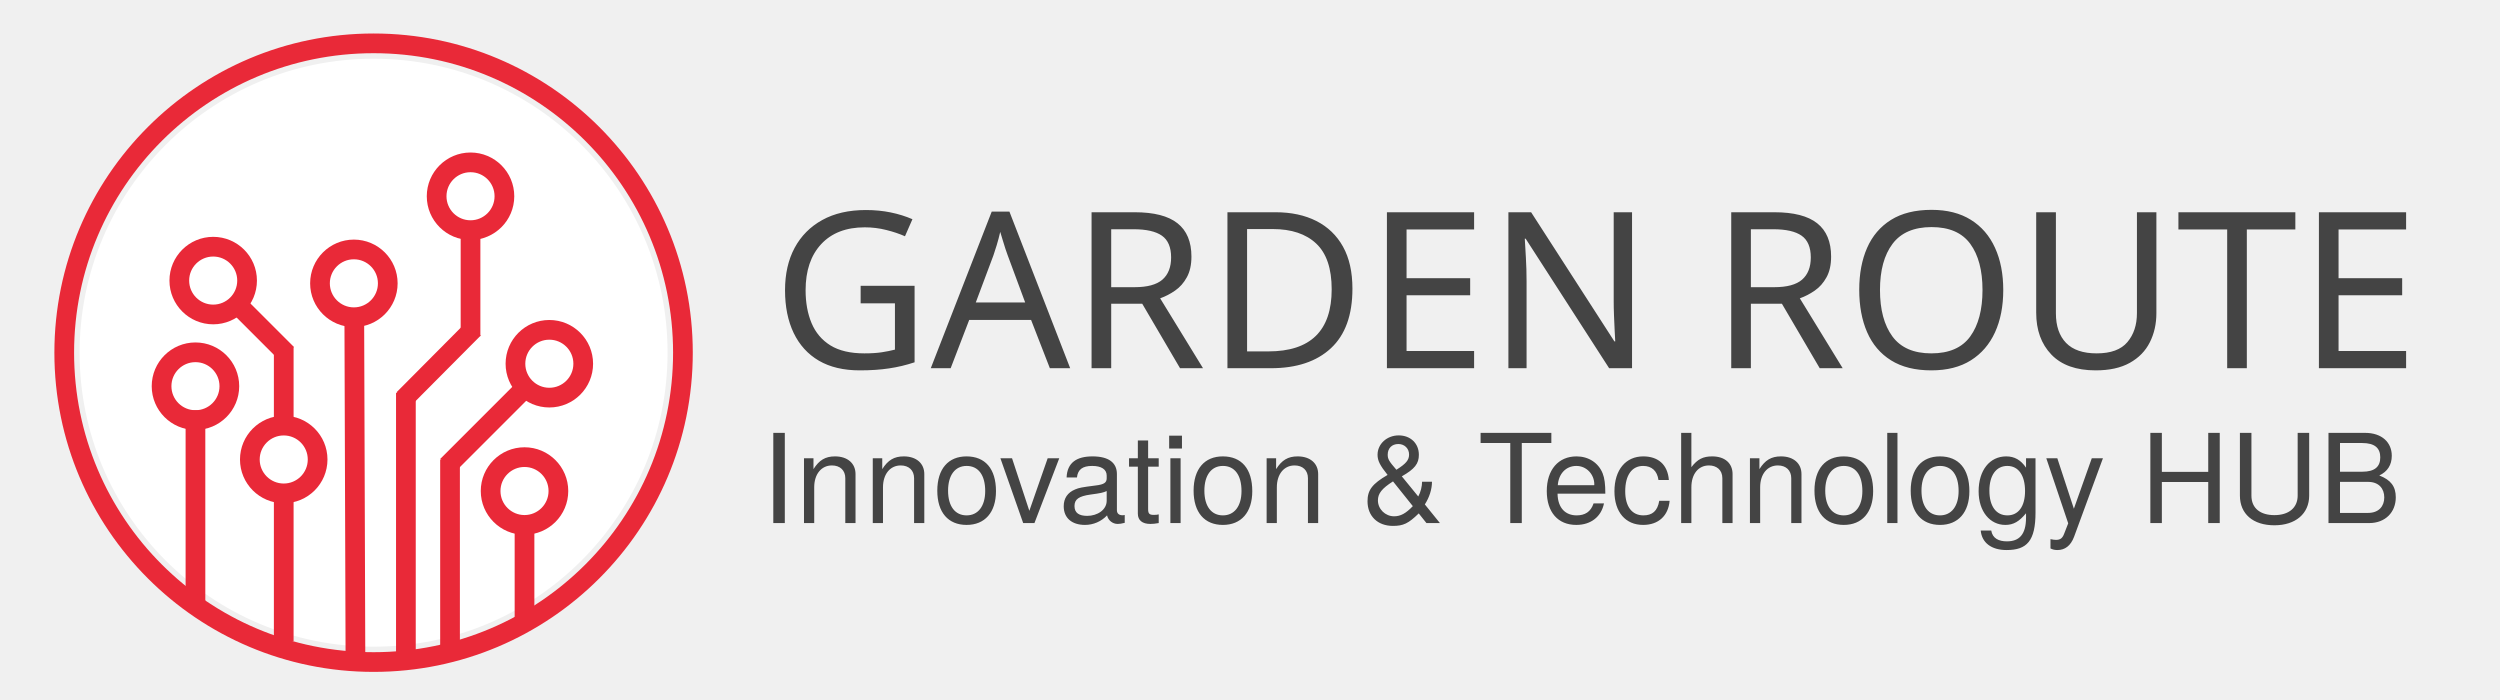
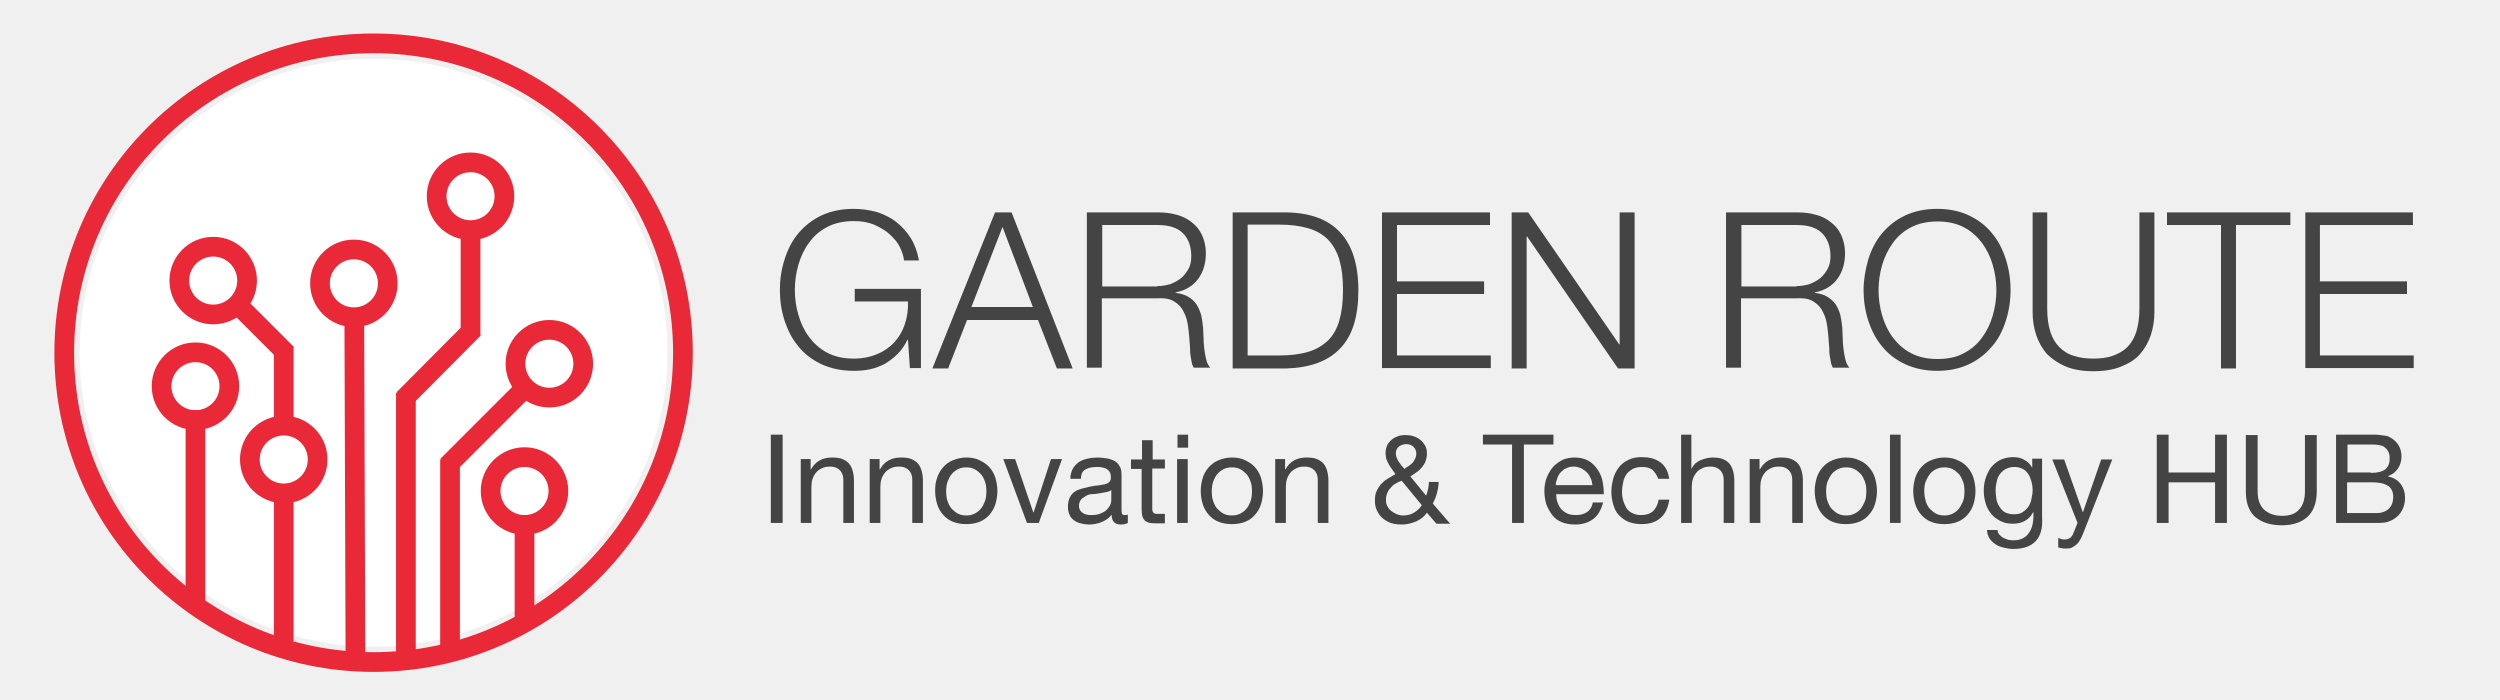
- <svg xmlns="http://www.w3.org/2000/svg" version="1.1" x="0px" y="0px" viewBox="0 0 634.4 177.5" style="enable-background:new 0 0 634.4 177.5;" xml:space="preserve">
+ <svg xmlns="http://www.w3.org/2000/svg" version="1.1" id="Layer_1" x="0px" y="0px" viewBox="0 0 634.4 177.5" style="enable-background:new 0 0 634.4 177.5;" xml:space="preserve">
  <style type="text/css">
	.st0{fill:#FFFFFF;}
	.st1{fill:none;stroke:#E92938;stroke-width:5;stroke-miterlimit:10;}
	.st2{display:none;}
- 	.st3{fill:#FFFFFF;stroke:#000000;stroke-miterlimit:10;}
+ 	.st3{display:inline;fill:#FFFFFF;stroke:#000000;stroke-miterlimit:10;}
	.st4{display:inline;fill:none;}
	.st5{display:inline;fill:none;stroke:#000000;stroke-width:5;stroke-miterlimit:10;}
- 	.st6{fill:#444444;}
- 	.st7{font-family:'HelveticaNeue';}
- 	.st8{font-size:31.391px;}
- 	.st9{font-family:'HelveticaNeue-Light';}
- 	.st10{font-size:55.438px;}
+ 	.st6{enable-background:new    ;}
+ 	.st7{fill:#444444;}
</style>
  <g id="color">
    <circle class="st0" cx="94.8" cy="89.5" r="74.6" />
    <line class="st1" x1="89.9" y1="79" x2="90.2" y2="168" />
    <line class="st1" x1="114.2" y1="164.9" x2="114.2" y2="116.6" />
    <line class="st1" x1="134.1" y1="97.6" x2="113.5" y2="118.2" />
    <circle class="st1" cx="139.4" cy="92.3" r="8.6" />
    <line class="st1" x1="103" y1="167.5" x2="103" y2="99.7" />
    <line class="st1" x1="120.2" y1="83.4" x2="102.4" y2="101.3" />
    <line class="st1" x1="119.4" y1="58.3" x2="119.4" y2="85.3" />
    <circle class="st1" cx="119.4" cy="49.8" r="8.6" />
    <line class="st1" x1="72" y1="162.7" x2="72" y2="124" />
    <line class="st1" x1="72" y1="88" x2="72" y2="108.1" />
    <line class="st1" x1="58.6" y1="75.6" x2="72.8" y2="89.8" />
    <line class="st1" x1="49.6" y1="153.6" x2="49.6" y2="104.1" />
    <line class="st1" x1="133.1" y1="159" x2="133.1" y2="132.5" />
    <circle class="st1" cx="133.1" cy="124.6" r="8.6" />
    <circle class="st1" cx="89.8" cy="71.9" r="8.6" />
    <circle class="st1" cx="72" cy="116.6" r="8.6" />
    <circle class="st1" cx="54.1" cy="71.2" r="8.6" />
    <circle class="st1" cx="49.6" cy="98" r="8.6" />
    <circle class="st1" cx="94.8" cy="89.5" r="78.5" />
  </g>
  <g id="black" class="st2">
    <circle class="st3" cx="94.8" cy="89.5" r="74.6" />
-     <rect x="332" y="163.4" class="st4" width="5.8" height="0" />
+     <polygon class="st4" points="332,163.4 337.8,163.4 337.8,163.4  " />
    <line class="st5" x1="88.8" y1="79.2" x2="89.2" y2="168.2" />
    <line class="st5" x1="113.2" y1="165.1" x2="113.2" y2="116.8" />
    <line class="st5" x1="133.1" y1="97.8" x2="112.5" y2="118.4" />
    <circle class="st5" cx="138.4" cy="92.5" r="8.6" />
    <line class="st5" x1="102" y1="167.7" x2="102" y2="100" />
    <line class="st5" x1="119.2" y1="83.6" x2="101.3" y2="101.5" />
    <line class="st5" x1="118.4" y1="58.6" x2="118.4" y2="85.5" />
    <circle class="st5" cx="118.4" cy="50" r="8.6" />
    <line class="st5" x1="71" y1="162.9" x2="71" y2="124.2" />
    <line class="st5" x1="71" y1="88.2" x2="71" y2="108.3" />
    <line class="st5" x1="57.6" y1="75.9" x2="71.7" y2="90" />
    <line class="st5" x1="48.5" y1="153.8" x2="48.5" y2="104.3" />
    <line class="st5" x1="132" y1="159.2" x2="132" y2="132.8" />
    <circle class="st5" cx="132" cy="124.9" r="8.6" />
    <circle class="st5" cx="88.8" cy="72.1" r="8.6" />
    <circle class="st5" cx="71" cy="116.8" r="8.6" />
    <circle class="st5" cx="53.1" cy="71.4" r="8.6" />
    <circle class="st5" cx="48.5" cy="98.2" r="8.6" />
    <circle class="st5" cx="93.8" cy="89.7" r="78.5" />
  </g>
  <g id="text">
-     <text transform="matrix(1 0 0 1 193.0909 132.7347)" class="st6 st7 st8">Innovation &amp; Technology HUB</text>
-     <text transform="matrix(1 0 0 1 195.8346 93.4378)" class="st6 st9 st10">GARDEN ROUTE</text>
+     <g class="st6">
+       <path class="st7" d="M198.6,110.3v22.4h-3v-22.4H198.6z" />
+       <path class="st7" d="M205.7,116.5v2.6h0.1c1.1-2,2.9-3,5.3-3c1.1,0,2,0.1,2.7,0.4s1.3,0.7,1.7,1.2c0.4,0.5,0.7,1.1,0.9,1.9    c0.2,0.7,0.3,1.5,0.3,2.4v10.7H214v-11c0-1-0.3-1.8-0.9-2.4c-0.6-0.6-1.4-0.9-2.4-0.9c-0.8,0-1.5,0.1-2.1,0.4    c-0.6,0.3-1.1,0.6-1.5,1.1c-0.4,0.5-0.7,1-0.9,1.6c-0.2,0.6-0.3,1.3-0.3,2v9.2h-2.7v-16.2H205.7z" />
+       <path class="st7" d="M223.2,116.5v2.6h0.1c1.1-2,2.9-3,5.3-3c1.1,0,2,0.1,2.7,0.4s1.3,0.7,1.7,1.2c0.4,0.5,0.7,1.1,0.9,1.9    c0.2,0.7,0.3,1.5,0.3,2.4v10.7h-2.7v-11c0-1-0.3-1.8-0.9-2.4c-0.6-0.6-1.4-0.9-2.4-0.9c-0.8,0-1.5,0.1-2.1,0.4    c-0.6,0.3-1.1,0.6-1.5,1.1c-0.4,0.5-0.7,1-0.9,1.6c-0.2,0.6-0.3,1.3-0.3,2v9.2h-2.7v-16.2H223.2z" />
+       <path class="st7" d="M237.8,121.3c0.3-1,0.8-1.9,1.5-2.7c0.7-0.8,1.5-1.4,2.5-1.8c1-0.4,2.1-0.7,3.4-0.7c1.3,0,2.4,0.2,3.4,0.7    s1.8,1,2.5,1.8c0.7,0.8,1.2,1.7,1.5,2.7c0.3,1,0.5,2.2,0.5,3.3c0,1.2-0.2,2.3-0.5,3.3c-0.3,1-0.8,1.9-1.5,2.7    c-0.7,0.8-1.5,1.4-2.5,1.8s-2.1,0.6-3.4,0.6c-1.3,0-2.4-0.2-3.4-0.6c-1-0.4-1.8-1-2.5-1.8c-0.7-0.8-1.2-1.7-1.5-2.7    c-0.3-1-0.5-2.1-0.5-3.3C237.3,123.4,237.4,122.3,237.8,121.3z M240.5,127.3c0.3,0.8,0.6,1.4,1.1,1.9c0.5,0.5,1,0.9,1.6,1.2    c0.6,0.3,1.3,0.4,2,0.4s1.3-0.1,2-0.4c0.6-0.3,1.2-0.7,1.6-1.2c0.5-0.5,0.8-1.2,1.1-1.9c0.3-0.8,0.4-1.6,0.4-2.6s-0.1-1.9-0.4-2.6    c-0.3-0.8-0.6-1.4-1.1-1.9c-0.5-0.5-1-0.9-1.6-1.2c-0.6-0.3-1.3-0.4-2-0.4s-1.3,0.1-2,0.4c-0.6,0.3-1.2,0.7-1.6,1.2    c-0.5,0.5-0.8,1.2-1.1,1.9c-0.3,0.8-0.4,1.6-0.4,2.6S240.2,126.5,240.5,127.3z" />
+       <path class="st7" d="M260.6,132.7l-6-16.2h3l4.6,13.5h0.1l4.4-13.5h2.8l-5.9,16.2H260.6z" />
+       <path class="st7" d="M286.2,132.7c-0.5,0.3-1.1,0.4-1.9,0.4c-0.7,0-1.2-0.2-1.6-0.6s-0.6-1-0.6-1.9c-0.7,0.9-1.6,1.5-2.6,1.9    s-2,0.6-3.2,0.6c-0.7,0-1.4-0.1-2.1-0.3c-0.7-0.2-1.2-0.4-1.7-0.8c-0.5-0.4-0.9-0.8-1.1-1.4c-0.3-0.6-0.4-1.3-0.4-2.1    c0-0.9,0.2-1.7,0.5-2.3c0.3-0.6,0.7-1.1,1.2-1.4c0.5-0.4,1.1-0.6,1.8-0.8s1.3-0.3,2-0.5c0.7-0.1,1.4-0.3,2.1-0.3    c0.7-0.1,1.2-0.2,1.7-0.3c0.5-0.1,0.9-0.3,1.2-0.6s0.4-0.6,0.4-1.1c0-0.6-0.1-1.1-0.3-1.4c-0.2-0.4-0.5-0.6-0.8-0.8    c-0.3-0.2-0.7-0.3-1.2-0.4c-0.4-0.1-0.9-0.1-1.3-0.1c-1.1,0-2.1,0.2-2.8,0.6c-0.8,0.4-1.2,1.2-1.2,2.4h-2.7c0-1,0.3-1.9,0.6-2.5    c0.4-0.7,0.9-1.2,1.5-1.7c0.6-0.4,1.3-0.7,2.2-0.9c0.8-0.2,1.7-0.3,2.6-0.3c0.7,0,1.5,0.1,2.2,0.2c0.7,0.1,1.4,0.3,2,0.6    c0.6,0.3,1.1,0.8,1.4,1.4c0.4,0.6,0.5,1.3,0.5,2.3v8.3c0,0.6,0,1.1,0.1,1.4c0.1,0.3,0.3,0.4,0.7,0.4c0.2,0,0.5,0,0.8-0.1V132.7z     M281.9,124.4c-0.3,0.3-0.8,0.4-1.3,0.5c-0.5,0.1-1.1,0.2-1.7,0.3c-0.6,0.1-1.2,0.2-1.8,0.2s-1.2,0.2-1.6,0.5s-0.9,0.5-1.2,0.9    c-0.3,0.4-0.5,0.9-0.5,1.6c0,0.4,0.1,0.8,0.3,1.1c0.2,0.3,0.4,0.5,0.7,0.7c0.3,0.2,0.6,0.3,1,0.4c0.4,0.1,0.8,0.1,1.2,0.1    c0.9,0,1.6-0.1,2.3-0.4s1.1-0.5,1.5-0.9c0.4-0.4,0.7-0.8,0.9-1.2c0.2-0.4,0.3-0.8,0.3-1.2V124.4z" />
+       <path class="st7" d="M295.6,116.5v2.4h-3.2v10.1c0,0.3,0,0.6,0.1,0.8s0.2,0.3,0.3,0.4c0.1,0.1,0.4,0.2,0.6,0.2c0.3,0,0.6,0,1,0    h1.2v2.4h-2c-0.7,0-1.3,0-1.8-0.1c-0.5-0.1-0.9-0.3-1.2-0.5c-0.3-0.3-0.5-0.6-0.7-1.1c-0.1-0.5-0.2-1.1-0.2-1.8v-10.3H287v-2.4    h2.8v-4.9h2.7v4.9H295.6z" />
+       <path class="st7" d="M298.8,113.6v-3.3h2.7v3.3H298.8z M301.4,116.5v16.2h-2.7v-16.2H301.4z" />
+       <path class="st7" d="M305.2,121.3c0.3-1,0.8-1.9,1.5-2.7c0.7-0.8,1.5-1.4,2.5-1.8c1-0.4,2.1-0.7,3.4-0.7c1.3,0,2.4,0.2,3.4,0.7    s1.8,1,2.5,1.8s1.2,1.7,1.5,2.7c0.3,1,0.5,2.2,0.5,3.3c0,1.2-0.2,2.3-0.5,3.3s-0.8,1.9-1.5,2.7c-0.7,0.8-1.5,1.4-2.5,1.8    s-2.1,0.6-3.4,0.6c-1.3,0-2.4-0.2-3.4-0.6c-1-0.4-1.8-1-2.5-1.8c-0.7-0.8-1.2-1.7-1.5-2.7c-0.3-1-0.5-2.1-0.5-3.3    C304.7,123.4,304.9,122.3,305.2,121.3z M307.9,127.3c0.3,0.8,0.6,1.4,1.1,1.9c0.5,0.5,1,0.9,1.6,1.2c0.6,0.3,1.3,0.4,2,0.4    s1.3-0.1,2-0.4c0.6-0.3,1.2-0.7,1.6-1.2c0.5-0.5,0.8-1.2,1.1-1.9c0.3-0.8,0.4-1.6,0.4-2.6s-0.1-1.9-0.4-2.6    c-0.3-0.8-0.6-1.4-1.1-1.9c-0.5-0.5-1-0.9-1.6-1.2c-0.6-0.3-1.3-0.4-2-0.4s-1.3,0.1-2,0.4c-0.6,0.3-1.2,0.7-1.6,1.2    c-0.5,0.5-0.8,1.2-1.1,1.9c-0.3,0.8-0.4,1.6-0.4,2.6S307.6,126.5,307.9,127.3z" />
+       <path class="st7" d="M326.1,116.5v2.6h0.1c1.1-2,2.9-3,5.3-3c1.1,0,2,0.1,2.7,0.4c0.7,0.3,1.3,0.7,1.7,1.2    c0.4,0.5,0.7,1.1,0.9,1.9c0.2,0.7,0.3,1.5,0.3,2.4v10.7h-2.7v-11c0-1-0.3-1.8-0.9-2.4c-0.6-0.6-1.4-0.9-2.4-0.9    c-0.8,0-1.5,0.1-2.1,0.4s-1.1,0.6-1.5,1.1c-0.4,0.5-0.7,1-0.9,1.6c-0.2,0.6-0.3,1.3-0.3,2v9.2h-2.7v-16.2H326.1z" />
+       <path class="st7" d="M359.4,132.3c-1.2,0.5-2.4,0.8-3.6,0.8c-1.5,0-2.7-0.2-3.6-0.7c-0.9-0.5-1.6-1-2.1-1.7s-0.8-1.3-1-2    c-0.2-0.7-0.2-1.3-0.2-1.7c0-0.9,0.1-1.7,0.4-2.3c0.3-0.7,0.7-1.3,1.1-1.8c0.5-0.5,1-1,1.7-1.4s1.3-0.8,2-1.2    c-0.3-0.4-0.6-0.9-0.9-1.3s-0.6-0.8-0.8-1.2c-0.2-0.4-0.4-0.8-0.6-1.3c-0.1-0.4-0.2-1-0.2-1.5c0-0.6,0.1-1.2,0.3-1.7    c0.2-0.6,0.5-1,1-1.5c0.4-0.4,1-0.8,1.6-1c0.6-0.3,1.3-0.4,2.2-0.4c0.7,0,1.4,0.1,2,0.3s1.2,0.5,1.7,0.9c0.5,0.4,0.9,0.9,1.2,1.4    s0.5,1.2,0.5,2c0,0.7-0.1,1.3-0.3,1.9c-0.2,0.6-0.5,1.1-0.9,1.6c-0.4,0.5-0.8,0.9-1.4,1.3c-0.5,0.4-1,0.7-1.6,1.1l4,4.9    c0.4-1.2,0.7-2.3,0.7-3.5h2.5c-0.1,0.7-0.1,1.2-0.2,1.7s-0.2,0.9-0.3,1.3c-0.1,0.4-0.3,0.8-0.4,1.2c-0.2,0.4-0.4,0.8-0.6,1.3    l4.4,5.1h-3.5l-2.4-2.8C361.5,131,360.5,131.8,359.4,132.3z M354,122.8c-0.5,0.3-0.9,0.7-1.2,1.1c-0.4,0.4-0.6,0.8-0.8,1.3    c-0.2,0.5-0.3,1.1-0.3,1.7c0,0.6,0.1,1.1,0.4,1.6c0.2,0.5,0.6,0.9,1,1.2c0.4,0.3,0.9,0.6,1.4,0.8c0.5,0.2,1,0.3,1.6,0.3    c1,0,1.9-0.2,2.7-0.7s1.5-1.1,2-1.9l-5.1-6.2C355,122.2,354.5,122.5,354,122.8z M357.4,118.3c0.4-0.3,0.7-0.5,1-0.8    c0.3-0.3,0.5-0.7,0.7-1.1c0.2-0.4,0.3-0.8,0.3-1.3c0-0.6-0.2-1.2-0.7-1.7c-0.5-0.5-1.1-0.7-1.9-0.7c-0.6,0-1.2,0.2-1.8,0.6    c-0.5,0.4-0.8,1-0.8,1.8c0,0.3,0.1,0.7,0.2,1c0.1,0.3,0.3,0.7,0.5,1c0.2,0.3,0.4,0.6,0.7,1c0.3,0.3,0.5,0.6,0.8,0.9    C356.7,118.7,357,118.5,357.4,118.3z" />
+       <path class="st7" d="M376.3,112.8v-2.5h17.9v2.5h-7.5v19.9h-3v-19.9H376.3z" />
+       <path class="st7" d="M404.3,131.7c-1.2,0.9-2.7,1.4-4.6,1.4c-1.3,0-2.4-0.2-3.4-0.6c-1-0.4-1.8-1-2.4-1.8    c-0.6-0.8-1.1-1.7-1.5-2.7c-0.3-1-0.5-2.2-0.5-3.4c0-1.2,0.2-2.4,0.6-3.4s0.9-1.9,1.6-2.7c0.7-0.8,1.5-1.3,2.4-1.8    c0.9-0.4,2-0.6,3.1-0.6c1.4,0,2.6,0.3,3.6,0.9c1,0.6,1.7,1.4,2.3,2.3c0.6,0.9,1,1.9,1.2,3c0.2,1.1,0.3,2.1,0.3,3.1h-12.1    c0,0.7,0.1,1.4,0.3,2c0.2,0.6,0.5,1.2,0.9,1.7c0.4,0.5,1,0.9,1.6,1.2s1.4,0.4,2.3,0.4c1.1,0,2.1-0.3,2.8-0.8    c0.7-0.5,1.2-1.3,1.4-2.4h2.6C406.3,129.4,405.5,130.8,404.3,131.7z M403.6,121.3c-0.2-0.6-0.6-1.1-1-1.5c-0.4-0.4-0.9-0.7-1.4-1    c-0.6-0.2-1.2-0.4-1.8-0.4c-0.7,0-1.3,0.1-1.9,0.4c-0.6,0.2-1,0.6-1.4,1c-0.4,0.4-0.7,0.9-0.9,1.5c-0.2,0.6-0.4,1.1-0.4,1.8h9.3    C404,122.4,403.9,121.8,403.6,121.3z" />
+       <path class="st7" d="M419.4,119.3c-0.7-0.6-1.6-0.8-2.7-0.8c-1,0-1.8,0.2-2.4,0.5c-0.6,0.4-1.2,0.8-1.6,1.4    c-0.4,0.6-0.7,1.3-0.8,2c-0.2,0.8-0.3,1.6-0.3,2.4c0,0.8,0.1,1.5,0.3,2.2c0.2,0.7,0.5,1.3,0.8,1.9c0.4,0.6,0.9,1,1.5,1.3    c0.6,0.3,1.3,0.5,2.2,0.5c1.3,0,2.3-0.3,3.1-1c0.7-0.7,1.2-1.7,1.4-2.9h2.7c-0.3,2-1,3.6-2.2,4.6c-1.2,1.1-2.8,1.6-4.9,1.6    c-1.2,0-2.3-0.2-3.3-0.6s-1.7-1-2.4-1.7s-1.1-1.6-1.4-2.6c-0.3-1-0.5-2.1-0.5-3.3s0.2-2.3,0.5-3.4c0.3-1.1,0.8-2,1.4-2.8    c0.6-0.8,1.4-1.4,2.4-1.9s2.1-0.7,3.4-0.7c0.9,0,1.8,0.1,2.6,0.3c0.8,0.2,1.5,0.6,2.1,1s1.1,1,1.5,1.7s0.6,1.5,0.8,2.5h-2.8    C420.5,120.7,420,119.9,419.4,119.3z" />
+       <path class="st7" d="M429.2,110.3v8.6h0.1c0.2-0.5,0.5-0.9,0.9-1.3c0.4-0.3,0.8-0.6,1.3-0.8c0.5-0.2,1-0.4,1.5-0.5    c0.5-0.1,1-0.2,1.5-0.2c1.1,0,2,0.1,2.7,0.4c0.7,0.3,1.3,0.7,1.7,1.2c0.4,0.5,0.7,1.1,0.9,1.9c0.2,0.7,0.3,1.5,0.3,2.4v10.7h-2.7    v-11c0-1-0.3-1.8-0.9-2.4c-0.6-0.6-1.4-0.9-2.4-0.9c-0.8,0-1.5,0.1-2.1,0.4c-0.6,0.3-1.1,0.6-1.5,1.1c-0.4,0.5-0.7,1-0.9,1.6    c-0.2,0.6-0.3,1.3-0.3,2v9.2h-2.7v-22.4H429.2z" />
+       <path class="st7" d="M446.5,116.5v2.6h0.1c1.1-2,2.9-3,5.3-3c1.1,0,2,0.1,2.7,0.4c0.7,0.3,1.3,0.7,1.7,1.2    c0.4,0.5,0.7,1.1,0.9,1.9c0.2,0.7,0.3,1.5,0.3,2.4v10.7h-2.7v-11c0-1-0.3-1.8-0.9-2.4c-0.6-0.6-1.4-0.9-2.4-0.9    c-0.8,0-1.5,0.1-2.1,0.4c-0.6,0.3-1.1,0.6-1.5,1.1c-0.4,0.5-0.7,1-0.9,1.6c-0.2,0.6-0.3,1.3-0.3,2v9.2H444v-16.2H446.5z" />
+       <path class="st7" d="M461,121.3c0.3-1,0.8-1.9,1.5-2.7c0.7-0.8,1.5-1.4,2.5-1.8s2.1-0.7,3.4-0.7c1.3,0,2.4,0.2,3.4,0.7    c1,0.4,1.8,1,2.5,1.8c0.7,0.8,1.2,1.7,1.5,2.7c0.3,1,0.5,2.2,0.5,3.3c0,1.2-0.2,2.3-0.5,3.3c-0.3,1-0.8,1.9-1.5,2.7    c-0.7,0.8-1.5,1.4-2.5,1.8c-1,0.4-2.1,0.6-3.4,0.6c-1.3,0-2.4-0.2-3.4-0.6s-1.8-1-2.5-1.8c-0.7-0.8-1.2-1.7-1.5-2.7    c-0.3-1-0.5-2.1-0.5-3.3C460.5,123.4,460.7,122.3,461,121.3z M463.8,127.3c0.3,0.8,0.6,1.4,1.1,1.9s1,0.9,1.6,1.2    c0.6,0.3,1.3,0.4,2,0.4s1.3-0.1,2-0.4c0.6-0.3,1.2-0.7,1.6-1.2s0.8-1.2,1.1-1.9s0.4-1.6,0.4-2.6s-0.1-1.9-0.4-2.6    s-0.6-1.4-1.1-1.9s-1-0.9-1.6-1.2c-0.6-0.3-1.3-0.4-2-0.4s-1.3,0.1-2,0.4c-0.6,0.3-1.2,0.7-1.6,1.2s-0.8,1.2-1.1,1.9    s-0.4,1.6-0.4,2.6S463.5,126.5,463.8,127.3z" />
+       <path class="st7" d="M482.3,110.3v22.4h-2.7v-22.4H482.3z" />
+       <path class="st7" d="M486,121.3c0.3-1,0.8-1.9,1.5-2.7c0.7-0.8,1.5-1.4,2.5-1.8s2.1-0.7,3.4-0.7c1.3,0,2.4,0.2,3.4,0.7    c1,0.4,1.8,1,2.5,1.8c0.7,0.8,1.2,1.7,1.5,2.7c0.3,1,0.5,2.2,0.5,3.3c0,1.2-0.2,2.3-0.5,3.3c-0.3,1-0.8,1.9-1.5,2.7    c-0.7,0.8-1.5,1.4-2.5,1.8c-1,0.4-2.1,0.6-3.4,0.6c-1.3,0-2.4-0.2-3.4-0.6s-1.8-1-2.5-1.8c-0.7-0.8-1.2-1.7-1.5-2.7    c-0.3-1-0.5-2.1-0.5-3.3C485.5,123.4,485.7,122.3,486,121.3z M488.7,127.3c0.3,0.8,0.6,1.4,1.1,1.9s1,0.9,1.6,1.2    c0.6,0.3,1.3,0.4,2,0.4s1.3-0.1,2-0.4c0.6-0.3,1.2-0.7,1.6-1.2s0.8-1.2,1.1-1.9s0.4-1.6,0.4-2.6s-0.1-1.9-0.4-2.6    s-0.6-1.4-1.1-1.9s-1-0.9-1.6-1.2c-0.6-0.3-1.3-0.4-2-0.4s-1.3,0.1-2,0.4c-0.6,0.3-1.2,0.7-1.6,1.2s-0.8,1.2-1.1,1.9    s-0.4,1.6-0.4,2.6S488.5,126.5,488.7,127.3z" />
+       <path class="st7" d="M516.6,137.3c-1.2,1.3-3.1,2-5.7,2c-0.8,0-1.5-0.1-2.3-0.3c-0.8-0.2-1.5-0.4-2.1-0.8    c-0.6-0.4-1.2-0.9-1.6-1.5c-0.4-0.6-0.6-1.3-0.7-2.2h2.7c0,0.5,0.2,0.9,0.5,1.2c0.3,0.3,0.6,0.6,1,0.8c0.4,0.2,0.9,0.4,1.3,0.5    c0.5,0.1,0.9,0.1,1.4,0.1c0.9,0,1.6-0.2,2.2-0.5s1.1-0.7,1.5-1.3c0.4-0.5,0.7-1.2,0.9-1.9c0.2-0.8,0.3-1.6,0.3-2.5V130h-0.1    c-0.5,1-1.2,1.7-2.1,2.2c-0.9,0.5-1.9,0.7-3,0.7c-1.2,0-2.3-0.2-3.2-0.7s-1.7-1-2.3-1.8c-0.6-0.7-1.1-1.6-1.4-2.6    c-0.3-1-0.5-2-0.5-3.2c0-1,0.1-2,0.4-3c0.3-1,0.7-1.9,1.3-2.8c0.6-0.8,1.4-1.5,2.3-2c1-0.5,2.1-0.8,3.5-0.8c1,0,2,0.2,2.8,0.7    c0.9,0.5,1.5,1.1,2,2h0v-2.3h2.5v14.8C518.4,134,517.8,136,516.6,137.3z M513.2,130c0.6-0.4,1.1-0.8,1.5-1.4    c0.4-0.6,0.7-1.3,0.8-2c0.2-0.8,0.3-1.5,0.3-2.3c0-0.7-0.1-1.4-0.3-2.1c-0.2-0.7-0.4-1.3-0.8-1.9s-0.8-1-1.4-1.3s-1.3-0.5-2.1-0.5    c-0.9,0-1.6,0.2-2.2,0.5c-0.6,0.3-1.1,0.8-1.5,1.3c-0.4,0.5-0.7,1.2-0.8,1.9c-0.2,0.7-0.3,1.5-0.3,2.2c0,0.7,0.1,1.5,0.2,2.2    s0.4,1.4,0.8,2c0.4,0.6,0.8,1.1,1.4,1.4s1.3,0.5,2.2,0.5S512.6,130.4,513.2,130z" />
+       <path class="st7" d="M528.8,134.9c-0.3,0.8-0.6,1.5-0.9,2c-0.3,0.5-0.6,1-1,1.3c-0.4,0.3-0.8,0.6-1.2,0.8c-0.5,0.2-1,0.2-1.6,0.2    c-0.3,0-0.6,0-0.9-0.1c-0.3,0-0.6-0.1-0.9-0.2v-2.4c0.2,0.1,0.5,0.2,0.8,0.3c0.3,0.1,0.6,0.1,0.8,0.1c0.5,0,1-0.1,1.4-0.4    c0.4-0.3,0.6-0.6,0.8-1.1l1.1-2.7l-6.4-16.1h3l4.7,13.3h0.1l4.6-13.3h2.8L528.8,134.9z" />
+       <path class="st7" d="M550.3,110.3v9.6h11.8v-9.6h3v22.4h-3v-10.3h-11.8v10.3h-3v-22.4H550.3z" />
+       <path class="st7" d="M585.6,131.1c-1.5,1.4-3.7,2.2-6.5,2.2c-2.9,0-5.1-0.7-6.8-2.1c-1.6-1.4-2.4-3.6-2.4-6.5v-14.3h3v14.3    c0,2,0.5,3.5,1.6,4.6c1.1,1,2.6,1.6,4.6,1.6c1.9,0,3.4-0.5,4.3-1.6c1-1,1.5-2.6,1.5-4.6v-14.3h3v14.3    C587.9,127.5,587.1,129.7,585.6,131.1z" />
+       <path class="st7" d="M600.8,110.3c0.5,0,1,0,1.6,0c0.6,0,1.1,0,1.6,0.1c0.5,0.1,1.1,0.1,1.5,0.2c0.5,0.1,0.9,0.3,1.2,0.5    c0.7,0.4,1.4,1,1.9,1.8s0.8,1.7,0.8,2.9c0,1.2-0.3,2.2-0.9,3.1c-0.6,0.9-1.4,1.5-2.5,1.9v0.1c1.4,0.3,2.4,0.9,3.2,1.9    c0.7,1,1.1,2.1,1.1,3.5c0,0.8-0.1,1.6-0.4,2.4c-0.3,0.8-0.7,1.5-1.3,2.1s-1.3,1.1-2.1,1.4c-0.8,0.4-1.8,0.5-2.9,0.5h-10.8v-22.4    H600.8z M601.6,120c1.7,0,2.9-0.3,3.7-0.9c0.7-0.6,1.1-1.5,1.1-2.7c0-0.8-0.1-1.4-0.4-1.9c-0.3-0.5-0.6-0.8-1-1.1    s-0.9-0.4-1.5-0.5c-0.6-0.1-1.2-0.1-1.8-0.1h-6v7.1H601.6z M603.1,130.2c1.3,0,2.3-0.4,3.1-1.1c0.7-0.7,1.1-1.7,1.1-3    c0-0.7-0.1-1.3-0.4-1.8c-0.3-0.5-0.6-0.9-1.1-1.1c-0.5-0.3-1-0.5-1.6-0.6s-1.2-0.2-1.8-0.2h-6.8v7.8H603.1z" />
+     </g>
+     <g class="st6">
+       <path class="st7" d="M230.9,93.4l-0.5-7.2h-0.1c-0.7,1.4-1.5,2.6-2.5,3.6c-1,1-2.1,1.8-3.2,2.5c-1.2,0.6-2.4,1.1-3.8,1.4    c-1.3,0.3-2.7,0.4-4.2,0.4c-3.1,0-5.8-0.6-8.2-1.7c-2.3-1.1-4.3-2.6-5.8-4.5c-1.6-1.9-2.7-4.1-3.5-6.5c-0.8-2.5-1.2-5.1-1.2-7.8    s0.4-5.3,1.2-7.8c0.8-2.5,1.9-4.7,3.5-6.6c1.6-1.9,3.5-3.4,5.8-4.5c2.3-1.1,5.1-1.7,8.2-1.7c2.1,0,4,0.3,5.9,0.8    c1.8,0.6,3.5,1.4,4.9,2.5c1.4,1.1,2.7,2.5,3.7,4.1c1,1.6,1.7,3.5,2.1,5.7h-3.8c-0.1-1.1-0.5-2.3-1.1-3.5c-0.6-1.2-1.5-2.2-2.6-3.2    c-1.1-1-2.4-1.7-3.9-2.4c-1.5-0.6-3.2-0.9-5.1-0.9c-2.6,0-4.9,0.5-6.8,1.5s-3.4,2.3-4.6,4c-1.2,1.6-2.1,3.5-2.7,5.6    c-0.6,2.1-0.9,4.2-0.9,6.4c0,2.1,0.3,4.3,0.9,6.3c0.6,2.1,1.5,4,2.7,5.6c1.2,1.6,2.7,3,4.6,4c1.9,1,4.1,1.5,6.8,1.5    c2.2,0,4.1-0.4,5.8-1.1c1.7-0.7,3.2-1.7,4.4-3c1.2-1.3,2.1-2.8,2.7-4.6c0.6-1.8,0.9-3.7,0.8-5.8h-13.5v-3.2h16.8v20.1H230.9z" />
+       <path class="st7" d="M256.7,53.9l15.5,39.6h-4l-4.8-12.3h-18l-4.8,12.3h-4l15.9-39.6H256.7z M262.1,77.9l-7.7-20.3l-7.9,20.3    H262.1z" />
+       <path class="st7" d="M294,53.9c1.6,0,3.2,0.2,4.6,0.6c1.5,0.4,2.7,1,3.8,1.9c1.1,0.8,2,1.9,2.6,3.2c0.6,1.3,1,2.9,1,4.6    c0,2.5-0.6,4.7-1.9,6.5c-1.3,1.8-3.2,3-5.8,3.5v0.1c1.3,0.2,2.4,0.5,3.2,1c0.9,0.5,1.5,1.1,2.1,1.9c0.5,0.8,0.9,1.7,1.2,2.7    c0.2,1,0.4,2.1,0.5,3.3c0,0.7,0.1,1.5,0.1,2.4c0,1,0.1,1.9,0.2,2.9s0.3,1.9,0.5,2.8c0.2,0.9,0.6,1.5,1,2h-4.2    c-0.2-0.4-0.4-0.8-0.5-1.4c-0.1-0.5-0.2-1.1-0.3-1.7c-0.1-0.6-0.1-1.1-0.1-1.7c0-0.6-0.1-1-0.1-1.4c-0.1-1.4-0.2-2.8-0.4-4.2    c-0.2-1.4-0.5-2.6-1.1-3.7c-0.5-1.1-1.3-2-2.3-2.6c-1-0.7-2.4-1-4.2-0.9h-14.3v17.6h-3.8V53.9H294z M293.7,72.6    c1.1,0,2.2-0.2,3.3-0.5c1-0.4,1.9-0.9,2.7-1.5c0.8-0.7,1.4-1.5,1.9-2.4c0.5-0.9,0.7-2,0.7-3.2c0-2.4-0.7-4.4-2.1-5.8    c-1.4-1.4-3.5-2.1-6.4-2.1h-14.1v15.6H293.7z" />
+       <path class="st7" d="M326.5,53.9c6,0.1,10.6,1.8,13.6,5.1c3,3.2,4.6,8.1,4.6,14.7s-1.5,11.5-4.6,14.7c-3,3.2-7.6,4.9-13.6,5.1    h-13.7V53.9H326.5z M324.6,90.2c2.8,0,5.3-0.3,7.3-0.9c2.1-0.6,3.7-1.6,5.1-2.9c1.3-1.3,2.3-3,2.9-5.2c0.6-2.1,0.9-4.6,0.9-7.6    s-0.3-5.5-0.9-7.6c-0.6-2.1-1.6-3.8-2.9-5.2c-1.3-1.3-3-2.3-5.1-2.9c-2.1-0.6-4.5-0.9-7.3-0.9h-8v33.2H324.6z" />
+       <path class="st7" d="M378.1,53.9v3.2h-23.6v14.3h22.1v3.2h-22.1v15.6h23.8v3.2h-27.6V53.9H378.1z" />
+       <path class="st7" d="M387.8,53.9l23.1,33.5h0.1V53.9h3.8v39.6h-4.2L387.5,60h-0.1v33.5h-3.8V53.9H387.8z" />
+       <path class="st7" d="M456.2,53.9c1.6,0,3.2,0.2,4.6,0.6c1.5,0.4,2.7,1,3.8,1.9c1.1,0.8,2,1.9,2.6,3.2c0.6,1.3,1,2.9,1,4.6    c0,2.5-0.6,4.7-1.9,6.5c-1.3,1.8-3.2,3-5.8,3.5v0.1c1.3,0.2,2.4,0.5,3.2,1c0.8,0.5,1.5,1.1,2.1,1.9c0.5,0.8,0.9,1.7,1.2,2.7    c0.2,1,0.4,2.1,0.5,3.3c0,0.7,0.1,1.5,0.1,2.4c0,1,0.1,1.9,0.2,2.9c0.1,1,0.3,1.9,0.5,2.8c0.2,0.9,0.6,1.5,1,2h-4.2    c-0.2-0.4-0.4-0.8-0.5-1.4c-0.1-0.5-0.2-1.1-0.3-1.7c-0.1-0.6-0.1-1.1-0.1-1.7c0-0.6-0.1-1-0.1-1.4c-0.1-1.4-0.2-2.8-0.4-4.2    c-0.2-1.4-0.5-2.6-1.1-3.7c-0.5-1.1-1.3-2-2.3-2.6c-1-0.7-2.4-1-4.2-0.9h-14.3v17.6h-3.8V53.9H456.2z M455.9,72.6    c1.1,0,2.2-0.2,3.3-0.5c1-0.4,1.9-0.9,2.7-1.5c0.8-0.7,1.4-1.5,1.9-2.4s0.7-2,0.7-3.2c0-2.4-0.7-4.4-2.1-5.8    c-1.4-1.4-3.5-2.1-6.4-2.1h-14.1v15.6H455.9z" />
+       <path class="st7" d="M474.1,65.8c0.8-2.5,1.9-4.7,3.5-6.6c1.6-1.9,3.5-3.4,5.8-4.5c2.3-1.1,5.1-1.7,8.2-1.7s5.8,0.6,8.1,1.7    c2.3,1.1,4.3,2.6,5.8,4.5c1.6,1.9,2.7,4.1,3.5,6.6c0.8,2.5,1.2,5.1,1.2,7.8s-0.4,5.3-1.2,7.8c-0.8,2.5-1.9,4.7-3.5,6.5    c-1.6,1.9-3.5,3.4-5.8,4.5c-2.3,1.1-5,1.7-8.1,1.7s-5.8-0.6-8.2-1.7c-2.3-1.1-4.3-2.6-5.8-4.5c-1.6-1.9-2.7-4.1-3.5-6.5    c-0.8-2.5-1.2-5.1-1.2-7.8S473.4,68.3,474.1,65.8z M477.6,80c0.6,2.1,1.5,4,2.7,5.6c1.2,1.6,2.7,3,4.6,4c1.9,1,4.1,1.5,6.8,1.5    s4.9-0.5,6.7-1.5c1.9-1,3.4-2.3,4.6-4c1.2-1.6,2.1-3.5,2.7-5.6s0.9-4.2,0.9-6.3c0-2.2-0.3-4.3-0.9-6.4c-0.6-2.1-1.5-3.9-2.7-5.6    c-1.2-1.6-2.7-3-4.6-4c-1.9-1-4.1-1.5-6.7-1.5s-4.9,0.5-6.8,1.5s-3.4,2.3-4.6,4s-2.1,3.5-2.7,5.6c-0.6,2.1-0.9,4.2-0.9,6.4    C476.7,75.8,477,77.9,477.6,80z" />
+       <path class="st7" d="M519.5,53.9v24.5c0,2.3,0.3,4.2,0.8,5.8s1.3,2.9,2.3,3.9s2.2,1.8,3.7,2.2c1.4,0.5,3.1,0.7,4.9,0.7    c1.8,0,3.5-0.2,4.9-0.7c1.4-0.5,2.7-1.2,3.7-2.2s1.8-2.3,2.3-3.9c0.5-1.6,0.8-3.6,0.8-5.8V53.9h3.8v25.3c0,2-0.3,4-0.9,5.8    c-0.6,1.8-1.5,3.4-2.7,4.8c-1.2,1.4-2.8,2.4-4.8,3.2c-1.9,0.8-4.3,1.2-7.1,1.2c-2.7,0-5.1-0.4-7-1.2c-1.9-0.8-3.5-1.9-4.8-3.2    c-1.2-1.4-2.1-3-2.7-4.8c-0.6-1.8-0.9-3.8-0.9-5.8V53.9H519.5z" />
+       <path class="st7" d="M581.2,53.9v3.2h-13.8v36.4h-3.8V57.1h-13.7v-3.2H581.2z" />
+       <path class="st7" d="M612.3,53.9v3.2h-23.6v14.3h22.1v3.2h-22.1v15.6h23.8v3.2H585V53.9H612.3z" />
+     </g>
  </g>
</svg>
